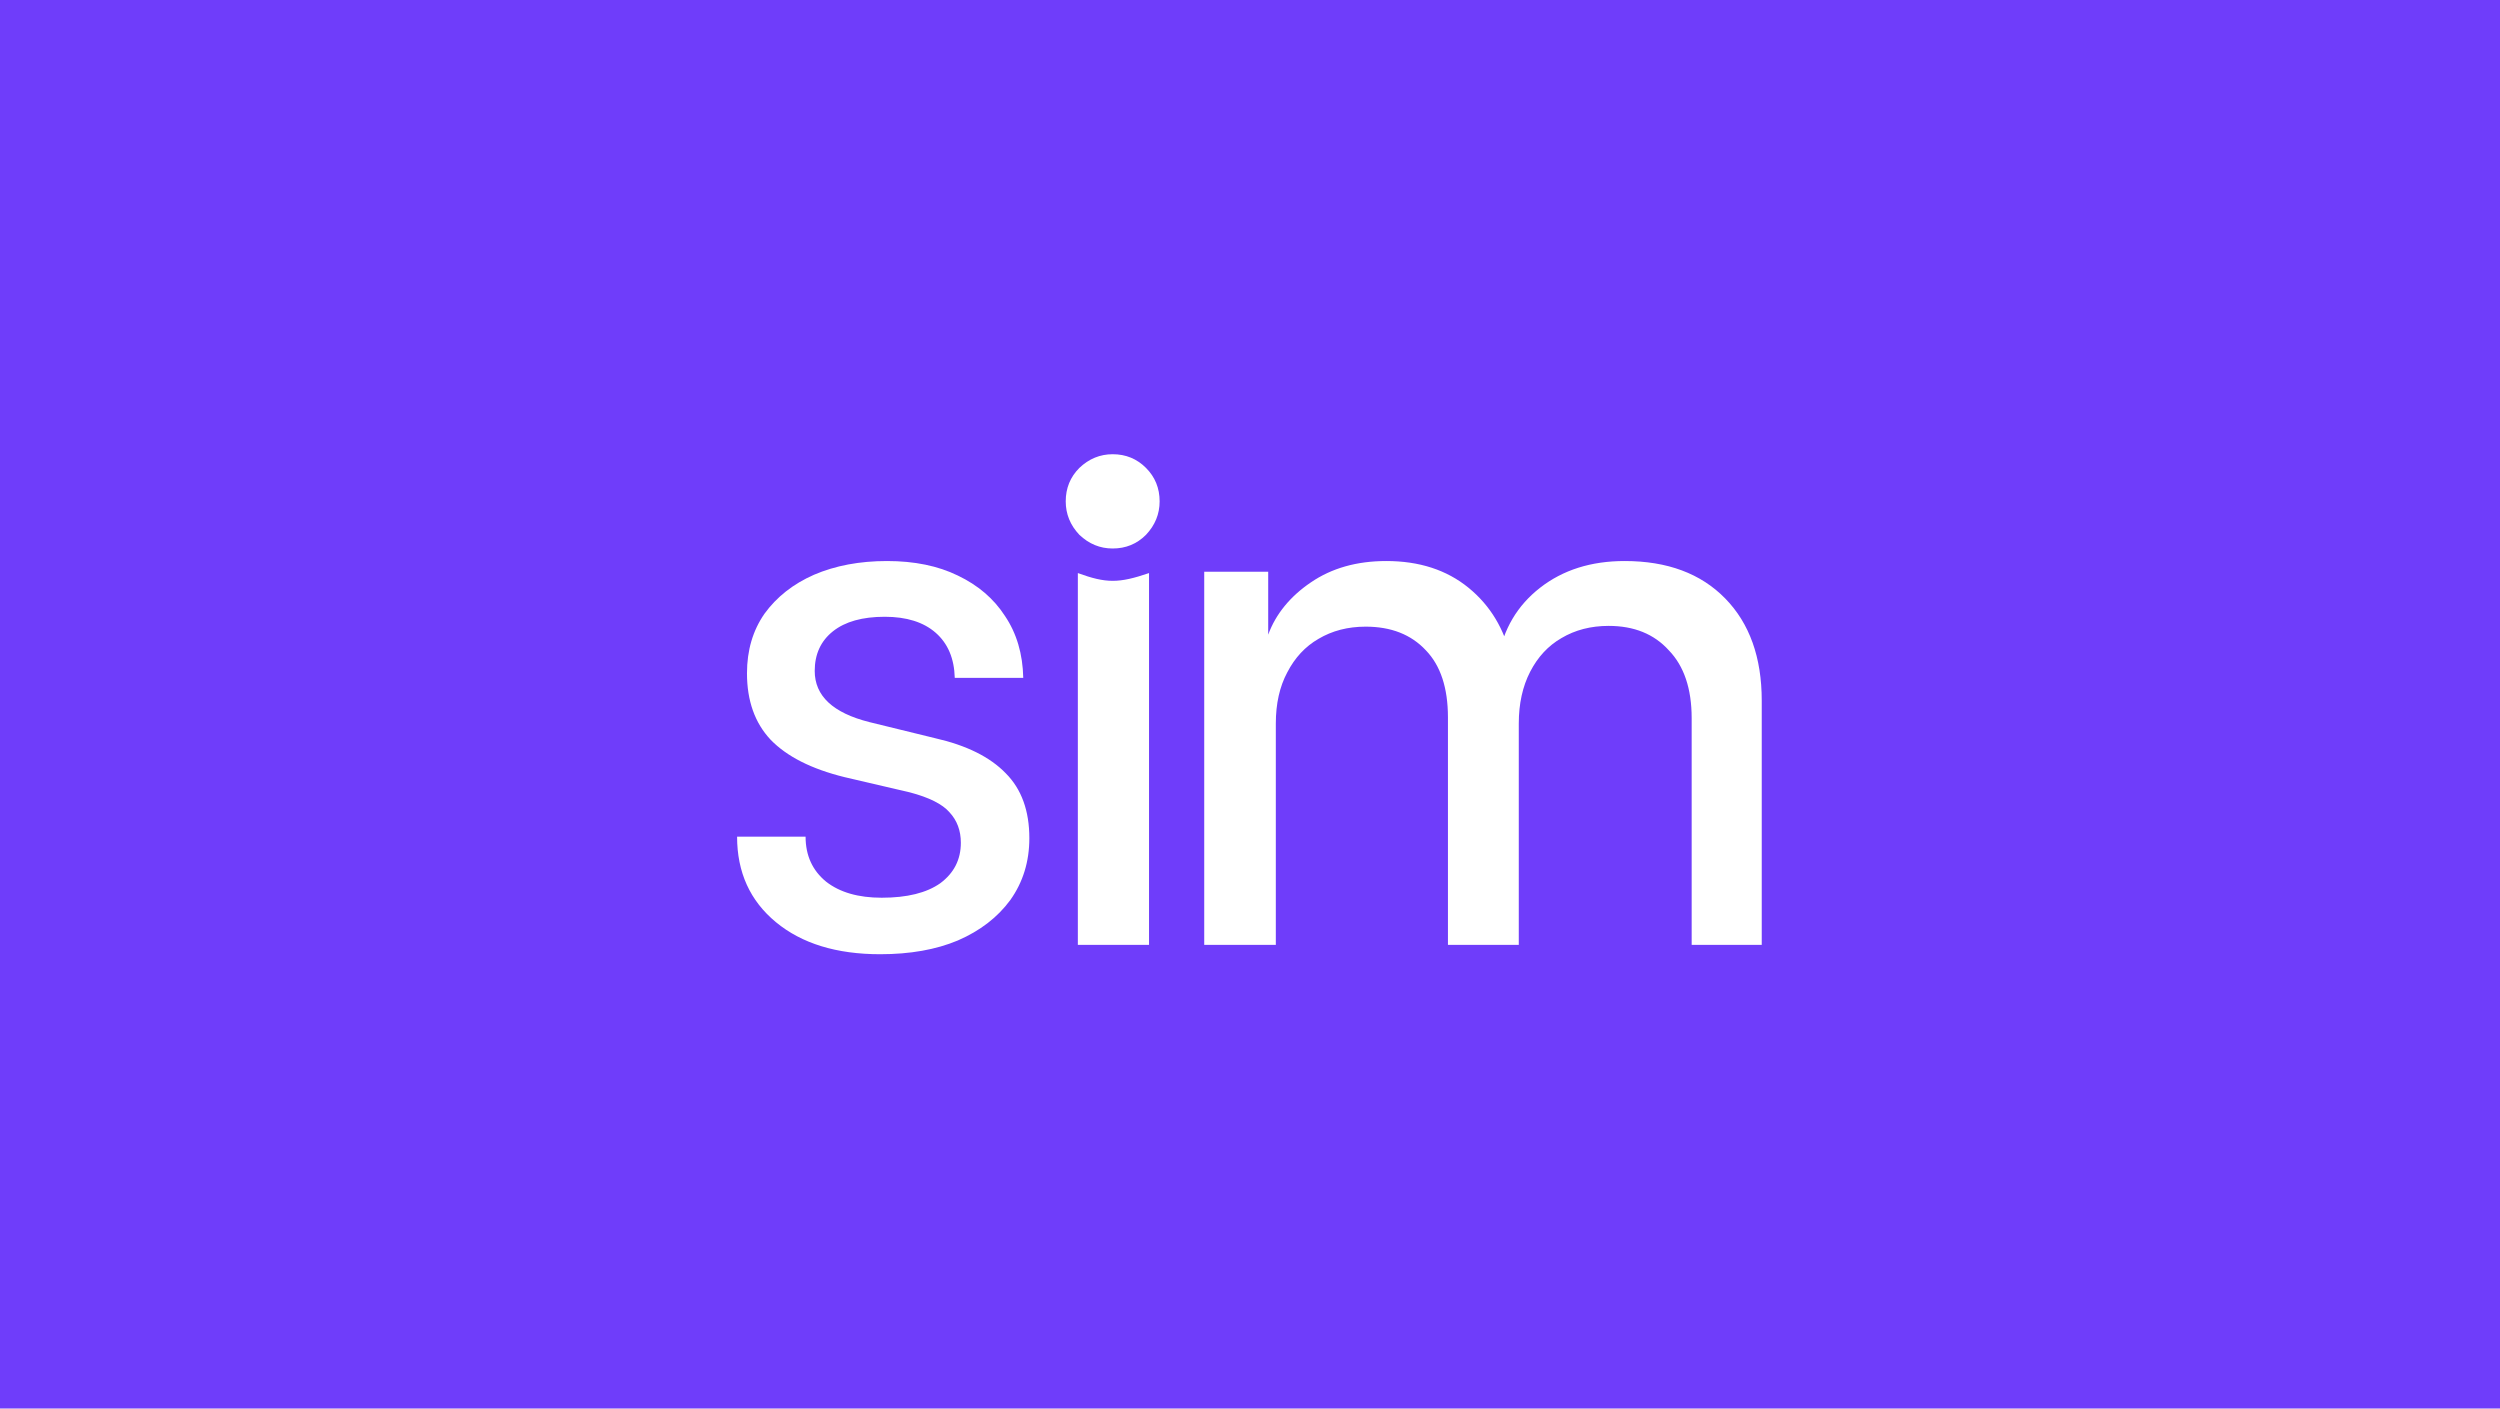
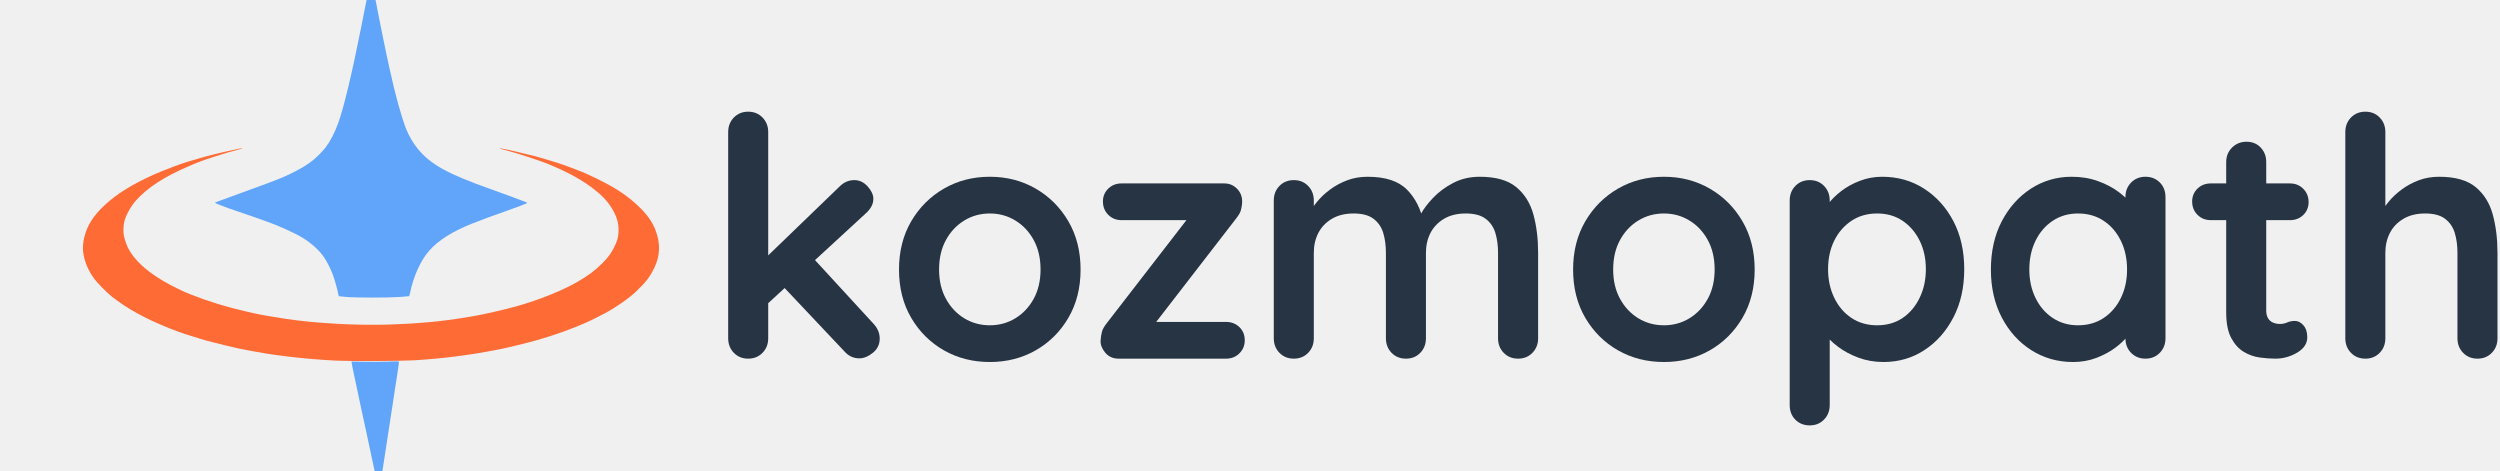
- <svg xmlns="http://www.w3.org/2000/svg" width="2130" height="1200" viewBox="0 0 2130 1200" fill="none">
-   <g clip-path="url(#clip0_1184_318)">
-     <path d="M2130 0H0V1200H2130V0Z" fill="#6F3DFA" />
-     <path d="M628 712.826H686.359C686.359 728.87 692.195 741.663 703.868 751.205C715.539 760.311 731.318 764.864 751.203 764.864C772.818 764.864 789.461 760.745 801.132 752.504C812.804 743.832 818.641 732.34 818.641 718.029C818.641 707.622 815.398 698.948 808.914 692.01C802.862 685.072 791.622 679.433 775.195 675.097L719.43 662.088C691.331 655.15 670.365 644.524 656.531 630.213C643.13 615.903 636.43 597.039 636.43 573.622C636.43 554.107 641.401 537.195 651.343 522.884C661.719 508.574 675.768 497.515 693.492 489.71C711.648 481.903 732.399 478 755.742 478C779.086 478 799.187 482.12 816.047 490.36C833.338 498.599 846.739 510.092 856.249 524.835C866.193 539.58 871.379 557.142 871.812 577.524H813.453C813.02 561.046 807.617 548.253 797.241 539.145C786.867 530.039 772.385 525.486 753.797 525.486C734.776 525.486 720.078 529.605 709.704 537.844C699.327 546.085 694.141 557.359 694.141 571.67C694.141 592.919 709.704 607.446 740.829 615.253L796.593 628.912C823.396 634.983 843.497 644.958 856.899 658.836C870.298 672.278 877 690.709 877 714.126C877 734.075 871.595 751.637 860.788 766.815C849.981 781.56 835.068 793.052 816.047 801.292C797.458 809.097 775.412 813 749.906 813C712.729 813 683.117 803.894 661.07 785.68C639.024 767.466 628 743.181 628 712.826Z" fill="white" />
-     <path d="M918.324 805V488.257C942.504 497.069 953.168 497.069 978.968 488.257V805H918.324ZM948.001 467.32C937.248 467.32 927.786 463.433 919.614 455.661C911.871 447.455 908 437.955 908 427.159C908 415.933 911.871 406.432 919.614 398.659C927.786 390.887 937.248 387 948.001 387C959.183 387 968.645 390.887 976.388 398.659C984.129 406.432 988 415.933 988 427.159C988 437.955 984.129 447.455 976.388 455.661C968.645 463.433 959.183 467.32 948.001 467.32Z" fill="white" />
-     <path d="M1087 805H1026V487.102H1080.51V540.74C1087 522.971 1099.54 507.904 1116.85 496.203C1134.58 484.068 1156 478 1181.09 478C1209.21 478 1232.57 485.585 1251.17 500.753C1269.77 515.923 1281.89 536.076 1287.51 561.213H1276.48C1280.8 536.076 1292.7 515.923 1312.17 500.753C1331.64 485.585 1355.65 478 1384.2 478C1420.54 478 1449.09 488.618 1469.85 509.856C1490.62 531.092 1501 560.13 1501 596.968V805H1441.3V611.921C1441.3 586.784 1434.81 567.498 1421.83 554.062C1409.29 540.192 1392.2 533.258 1370.57 533.258C1355.43 533.258 1342.02 536.725 1330.34 543.661C1319.09 550.161 1310.22 559.696 1303.73 572.265C1297.24 584.833 1294 599.569 1294 616.471V805H1233.65V611.27C1233.65 586.133 1227.38 567.064 1214.83 554.062C1202.29 540.626 1185.2 533.909 1163.57 533.909C1148.43 533.909 1135.02 537.376 1123.34 544.31C1112.09 550.812 1103.22 560.347 1096.73 572.914C1090.24 585.05 1087 599.569 1087 616.471V805Z" fill="white" />
+ <svg xmlns="http://www.w3.org/2000/svg" zoomAndPan="magnify" viewBox="160 308 850 160" preserveAspectRatio="xMidYMid meet" version="1.0">
+   <defs>
+     <g />
+   </defs>
+   <path fill="#60a5fa" d="M 285.031 305.988 C 284.457 308.883 283.391 314.242 282.664 317.902 C 279.703 332.855 276.883 344.625 275.035 349.723 C 273.801 353.133 272.352 355.938 270.68 358.16 C 270.277 358.695 269.281 359.797 268.461 360.617 C 266.336 362.738 264.418 364.109 261.047 365.922 C 257.305 367.934 255.203 368.797 245.121 372.449 C 239.352 374.539 238.688 374.785 236.074 375.762 C 234.668 376.289 233.426 376.746 233.312 376.781 C 232.898 376.906 233.23 377.113 234.859 377.742 C 237.449 378.742 237.973 378.93 241.195 380.004 C 242.855 380.555 245.52 381.473 247.113 382.047 C 248.711 382.621 250.426 383.234 250.926 383.406 C 254.527 384.652 260.305 387.277 262.832 388.812 C 265.863 390.656 268.633 393.18 270.207 395.527 C 271.145 396.926 272.336 399.254 273.027 401.039 C 273.762 402.938 274.715 406.305 275.055 408.23 C 275.098 408.469 275.168 408.684 275.211 408.711 C 275.258 408.738 276.363 408.852 277.676 408.961 C 281.078 409.25 292.012 409.25 296.074 408.961 C 297.621 408.852 298.961 408.738 299.047 408.703 C 299.133 408.672 299.266 408.328 299.344 407.941 C 300.531 401.977 303.023 396.461 306.031 393.121 C 309.18 389.625 313.746 386.75 320.395 384.066 C 323.285 382.902 327.855 381.219 332.344 379.66 C 335.262 378.645 339.055 377.199 339.215 377.043 C 339.281 376.977 339.219 376.895 339.047 376.828 C 338.895 376.77 338.234 376.508 337.578 376.246 C 336.922 375.98 335.562 375.473 334.562 375.109 C 333.562 374.75 331.691 374.07 330.41 373.598 C 329.125 373.125 327.641 372.586 327.109 372.398 C 312.207 367.125 306.543 364.012 302.09 358.652 C 300.59 356.844 299.07 354.277 298.148 351.996 C 296.547 348.023 294.238 339.664 292.504 331.551 C 292 329.203 291.785 328.219 291.285 325.977 C 290.742 323.535 287.973 309.652 286.82 303.57 C 286.395 301.324 286.254 300.727 286.156 300.727 C 286.113 300.727 285.609 303.094 285.031 305.988 M 291.035 430.965 C 289.629 431.016 286.469 431.023 284.012 430.988 L 279.543 430.918 L 279.543 431.191 C 279.547 431.512 280.035 433.965 280.668 436.805 C 280.918 437.93 281.309 439.773 281.535 440.898 C 281.762 442.027 282.254 444.355 282.629 446.074 C 283 447.793 283.512 450.148 283.762 451.305 C 284.012 452.465 284.289 453.719 284.375 454.094 C 284.465 454.469 284.926 456.645 285.402 458.926 C 285.875 461.211 286.34 463.383 286.43 463.758 C 286.574 464.359 286.875 465.75 287.172 467.172 C 287.297 467.777 288.121 471.383 288.516 473.062 C 288.688 473.801 288.879 474.402 288.938 474.402 C 289.062 474.402 289.051 474.48 290.172 467.172 C 291.066 461.32 291.391 459.238 291.664 457.504 C 291.824 456.504 292.109 454.637 292.297 453.352 C 292.484 452.07 292.738 450.406 292.859 449.656 C 292.977 448.906 293.207 447.422 293.371 446.359 C 293.531 445.297 293.785 443.633 293.934 442.664 C 294.086 441.691 294.266 440.492 294.336 439.988 C 294.406 439.488 294.645 437.98 294.867 436.637 C 295.375 433.523 295.691 431.164 295.621 430.98 C 295.559 430.816 295.172 430.816 291.035 430.965 " fill-opacity="1" fill-rule="evenodd" />
+   <path fill="#ff6b35" d="M 241.426 358.523 C 234.266 360.047 231.078 360.828 227.086 362.027 C 225.867 362.395 224.383 362.832 223.789 362.996 C 221.773 363.559 215.586 365.902 212.469 367.285 C 205.27 370.473 199.656 373.934 195.781 377.57 C 193.309 379.891 192.047 381.383 190.793 383.457 C 188.871 386.637 187.895 390.617 188.277 393.715 C 188.664 396.867 189.977 400 192.129 402.895 C 193.148 404.27 196.422 407.582 197.969 408.801 C 203.188 412.926 209.277 416.285 217.527 419.594 C 219.051 420.207 222.332 421.41 222.988 421.598 C 223.211 421.66 224.438 422.047 225.723 422.453 C 229.539 423.672 231.117 424.105 236.305 425.363 C 239.766 426.203 242.078 426.711 244.098 427.07 C 244.785 427.195 246.043 427.422 246.887 427.578 C 254.703 429.027 264.262 430.09 274.141 430.609 C 278.719 430.852 295.801 430.781 300.879 430.5 C 304.535 430.297 310.227 429.785 313.566 429.359 C 320.332 428.496 323.266 428.027 330.066 426.723 C 332.281 426.301 339.887 424.426 342.754 423.598 C 348.777 421.859 353.762 420.078 359.141 417.746 C 361.117 416.887 365.793 414.512 367.449 413.52 C 371.012 411.391 374.207 409.078 376.152 407.223 C 379.605 403.926 380.895 402.27 382.418 399.16 C 384.469 394.988 384.621 390.82 382.895 386.309 C 381.883 383.664 380.309 381.348 377.832 378.859 C 373.25 374.258 368.426 371.184 359.199 366.996 C 357.414 366.188 351.574 363.988 349.527 363.355 C 345.883 362.23 343.086 361.398 341.957 361.105 C 340.547 360.738 336.281 359.715 334.902 359.41 C 334.402 359.297 333.508 359.098 332.91 358.965 C 330.789 358.488 329.691 358.332 329.961 358.539 C 329.988 358.559 331.238 358.895 332.742 359.289 C 335.633 360.039 344.098 362.805 346.113 363.652 C 350.781 365.621 353.02 366.68 355.555 368.121 C 358.965 370.051 360.727 371.27 363.473 373.582 C 366.262 375.93 368.297 378.703 369.539 381.844 C 370.215 383.555 370.461 385.523 370.242 387.527 C 370.094 388.938 369.93 389.539 369.297 391.012 C 368.223 393.512 366.98 395.32 364.953 397.344 C 362.23 400.055 360.195 401.586 356.297 403.848 C 351.281 406.762 343.199 410.004 335.699 412.109 C 331.41 413.312 324.195 414.961 320.738 415.527 C 320.141 415.621 318.863 415.832 317.891 415.992 C 310.039 417.289 302.395 418.008 293.141 418.324 C 281.512 418.727 267.453 417.969 257.012 416.383 C 252.348 415.676 248.418 414.984 246.375 414.516 C 245.688 414.355 244.66 414.121 244.098 413.996 C 237.246 412.445 231.012 410.547 224.957 408.156 C 220.469 406.383 215.695 403.852 212.117 401.352 C 207.953 398.438 205.102 395.414 203.492 392.207 C 202.898 391.016 202.203 388.84 202.047 387.672 C 201.875 386.402 201.98 384.473 202.281 383.301 C 202.848 381.078 204.465 378.148 206.184 376.219 C 210.102 371.82 215.797 368.113 224.129 364.531 C 227.57 363.051 228.609 362.664 232.605 361.367 C 236.668 360.051 238.191 359.602 240.57 359.008 C 242.203 358.602 242.82 358.375 242.215 358.402 C 242.062 358.406 241.707 358.461 241.426 358.523 " fill-opacity="1" fill-rule="evenodd" />
+   <g fill="#273444" fill-opacity="1">
+     <g transform="translate(399.0677, 429.942)">
+       <g>
+         <path d="M 15.312 0 C 13.352 0 11.727 -0.66 10.438 -1.984 C 9.156 -3.305 8.516 -4.953 8.516 -6.922 L 8.516 -77.047 C 8.516 -79.016 9.156 -80.66 10.438 -81.984 C 11.727 -83.305 13.352 -83.969 15.312 -83.969 C 17.281 -83.969 18.906 -83.305 20.188 -81.984 C 21.477 -80.66 22.125 -79.016 22.125 -77.047 L 22.125 -6.922 C 22.125 -4.953 21.477 -3.305 20.188 -1.984 C 18.906 -0.66 17.281 0 15.312 0 Z M 51.406 -60.703 C 53.145 -60.703 54.656 -59.984 55.938 -58.547 C 57.227 -57.109 57.875 -55.707 57.875 -54.344 C 57.875 -52.531 56.961 -50.832 55.141 -49.25 L 20.984 -17.812 L 20.422 -33.469 L 46.406 -58.547 C 47.844 -59.984 49.508 -60.703 51.406 -60.703 Z M 53.109 -0.109 C 51.141 -0.109 49.473 -0.867 48.109 -2.391 L 27.125 -24.625 L 37.438 -34.156 L 57.875 -11.922 C 59.312 -10.398 60.031 -8.695 60.031 -6.812 C 60.031 -4.844 59.254 -3.234 57.703 -1.984 C 56.148 -0.734 54.617 -0.109 53.109 -0.109 Z M 53.109 -0.109 " />
+       </g>
+     </g>
  </g>
-   <defs>
-     <clipPath id="clip0_1184_318">
-       <rect width="2130" height="1200" fill="white" />
-     </clipPath>
-   </defs>
+   <g fill="#273444" fill-opacity="1">
+     <g transform="translate(461.1307, 429.942)">
+       <g>
+         <path d="M 66.266 -30.297 C 66.266 -24.086 64.883 -18.617 62.125 -13.891 C 59.363 -9.172 55.656 -5.484 51 -2.828 C 46.352 -0.18 41.156 1.141 35.406 1.141 C 29.656 1.141 24.453 -0.18 19.797 -2.828 C 15.148 -5.484 11.441 -9.172 8.672 -13.891 C 5.91 -18.617 4.531 -24.086 4.531 -30.297 C 4.531 -36.492 5.91 -41.957 8.672 -46.688 C 11.441 -51.414 15.148 -55.125 19.797 -57.812 C 24.453 -60.5 29.656 -61.844 35.406 -61.844 C 41.156 -61.844 46.352 -60.5 51 -57.812 C 55.656 -55.125 59.363 -51.414 62.125 -46.688 C 64.883 -41.957 66.266 -36.492 66.266 -30.297 Z M 52.656 -30.297 C 52.656 -34.148 51.879 -37.492 50.328 -40.328 C 48.773 -43.172 46.691 -45.383 44.078 -46.969 C 41.473 -48.562 38.582 -49.359 35.406 -49.359 C 32.227 -49.359 29.332 -48.562 26.719 -46.969 C 24.113 -45.383 22.035 -43.172 20.484 -40.328 C 18.93 -37.492 18.156 -34.148 18.156 -30.297 C 18.156 -26.516 18.93 -23.203 20.484 -20.359 C 22.035 -17.523 24.113 -15.312 26.719 -13.719 C 29.332 -12.133 32.227 -11.344 35.406 -11.344 C 38.582 -11.344 41.473 -12.133 44.078 -13.719 C 46.691 -15.312 48.773 -17.523 50.328 -20.359 C 51.879 -23.203 52.656 -26.516 52.656 -30.297 Z M 52.656 -30.297 " />
+       </g>
+     </g>
+   </g>
+   <g fill="#273444" fill-opacity="1">
+     <g transform="translate(530.7957, 429.942)">
+       <g>
+         <path d="M 46.062 -12.484 C 47.883 -12.484 49.398 -11.895 50.609 -10.719 C 51.816 -9.551 52.422 -8.055 52.422 -6.234 C 52.422 -4.492 51.816 -3.02 50.609 -1.812 C 49.398 -0.602 47.883 0 46.062 0 L 9.531 0 C 7.633 0 6.117 -0.676 4.984 -2.031 C 3.859 -3.395 3.332 -4.758 3.406 -6.125 C 3.477 -7.258 3.629 -8.258 3.859 -9.125 C 4.086 -10 4.656 -11.004 5.562 -12.141 L 33.812 -48.672 L 33.594 -47.094 L 10.547 -47.094 C 8.734 -47.094 7.223 -47.695 6.016 -48.906 C 4.805 -50.113 4.203 -51.625 4.203 -53.438 C 4.203 -55.176 4.805 -56.633 6.016 -57.812 C 7.223 -58.988 8.734 -59.578 10.547 -59.578 L 45.5 -59.578 C 47.238 -59.578 48.711 -58.93 49.922 -57.641 C 51.129 -56.359 51.66 -54.734 51.516 -52.766 C 51.441 -52.004 51.305 -51.242 51.109 -50.484 C 50.922 -49.734 50.41 -48.828 49.578 -47.766 L 21.781 -11.797 L 21.781 -12.484 Z M 46.062 -12.484 " />
+       </g>
+     </g>
+   </g>
+   <g fill="#273444" fill-opacity="1">
+     <g transform="translate(585.7109, 429.942)">
+       <g>
+         <path d="M 39.266 -61.844 C 45.316 -61.844 49.781 -60.383 52.656 -57.469 C 55.531 -54.562 57.422 -50.801 58.328 -46.188 L 56.391 -47.203 L 57.297 -49.016 C 58.203 -50.754 59.602 -52.625 61.5 -54.625 C 63.395 -56.633 65.68 -58.336 68.359 -59.734 C 71.047 -61.141 74.055 -61.844 77.391 -61.844 C 82.836 -61.844 86.977 -60.672 89.812 -58.328 C 92.645 -55.984 94.594 -52.863 95.656 -48.969 C 96.719 -45.07 97.25 -40.738 97.25 -35.969 L 97.25 -6.922 C 97.25 -4.953 96.602 -3.305 95.312 -1.984 C 94.031 -0.66 92.406 0 90.438 0 C 88.469 0 86.836 -0.66 85.547 -1.984 C 84.266 -3.305 83.625 -4.953 83.625 -6.922 L 83.625 -35.969 C 83.625 -38.469 83.32 -40.719 82.719 -42.719 C 82.113 -44.727 81.016 -46.336 79.422 -47.547 C 77.836 -48.754 75.57 -49.359 72.625 -49.359 C 69.75 -49.359 67.289 -48.754 65.25 -47.547 C 63.207 -46.336 61.672 -44.727 60.641 -42.719 C 59.617 -40.719 59.109 -38.469 59.109 -35.969 L 59.109 -6.922 C 59.109 -4.953 58.469 -3.305 57.188 -1.984 C 55.906 -0.66 54.281 0 52.312 0 C 50.344 0 48.711 -0.66 47.422 -1.984 C 46.141 -3.305 45.5 -4.953 45.5 -6.922 L 45.5 -35.969 C 45.5 -38.469 45.195 -40.719 44.594 -42.719 C 43.988 -44.727 42.891 -46.336 41.297 -47.547 C 39.711 -48.754 37.445 -49.359 34.5 -49.359 C 31.625 -49.359 29.164 -48.754 27.125 -47.547 C 25.082 -46.336 23.547 -44.727 22.516 -42.719 C 21.492 -40.719 20.984 -38.469 20.984 -35.969 L 20.984 -6.922 C 20.984 -4.953 20.344 -3.305 19.062 -1.984 C 17.781 -0.66 16.156 0 14.188 0 C 12.219 0 10.586 -0.66 9.297 -1.984 C 8.016 -3.305 7.375 -4.953 7.375 -6.922 L 7.375 -53.781 C 7.375 -55.75 8.016 -57.395 9.297 -58.719 C 10.586 -60.039 12.219 -60.703 14.188 -60.703 C 16.156 -60.703 17.781 -60.039 19.062 -58.719 C 20.344 -57.395 20.984 -55.75 20.984 -53.781 L 20.984 -48.906 L 19.297 -49.25 C 19.973 -50.531 20.914 -51.906 22.125 -53.375 C 23.332 -54.852 24.805 -56.234 26.547 -57.516 C 28.285 -58.805 30.211 -59.848 32.328 -60.641 C 34.453 -61.441 36.766 -61.844 39.266 -61.844 Z M 39.266 -61.844 " />
+       </g>
+     </g>
+   </g>
+   <g fill="#273444" fill-opacity="1">
+     <g transform="translate(690.3219, 429.942)">
+       <g>
+         <path d="M 66.266 -30.297 C 66.266 -24.086 64.883 -18.617 62.125 -13.891 C 59.363 -9.172 55.656 -5.484 51 -2.828 C 46.352 -0.18 41.156 1.141 35.406 1.141 C 29.656 1.141 24.453 -0.18 19.797 -2.828 C 15.148 -5.484 11.441 -9.172 8.672 -13.891 C 5.91 -18.617 4.531 -24.086 4.531 -30.297 C 4.531 -36.492 5.91 -41.957 8.672 -46.688 C 11.441 -51.414 15.148 -55.125 19.797 -57.812 C 24.453 -60.5 29.656 -61.844 35.406 -61.844 C 41.156 -61.844 46.352 -60.5 51 -57.812 C 55.656 -55.125 59.363 -51.414 62.125 -46.688 C 64.883 -41.957 66.266 -36.492 66.266 -30.297 Z M 52.656 -30.297 C 52.656 -34.148 51.879 -37.492 50.328 -40.328 C 48.773 -43.172 46.691 -45.383 44.078 -46.969 C 41.473 -48.562 38.582 -49.359 35.406 -49.359 C 32.227 -49.359 29.332 -48.562 26.719 -46.969 C 24.113 -45.383 22.035 -43.172 20.484 -40.328 C 18.93 -37.492 18.156 -34.148 18.156 -30.297 C 18.156 -26.516 18.93 -23.203 20.484 -20.359 C 22.035 -17.523 24.113 -15.312 26.719 -13.719 C 29.332 -12.133 32.227 -11.344 35.406 -11.344 C 38.582 -11.344 41.473 -12.133 44.078 -13.719 C 46.691 -15.312 48.773 -17.523 50.328 -20.359 C 51.879 -23.203 52.656 -26.516 52.656 -30.297 Z M 52.656 -30.297 " />
+       </g>
+     </g>
+   </g>
+   <g fill="#273444" fill-opacity="1">
+     <g transform="translate(761.1216, 429.942)">
+       <g>
+         <path d="M 38.812 -61.844 C 44.102 -61.844 48.848 -60.5 53.047 -57.812 C 57.242 -55.125 60.57 -51.438 63.031 -46.75 C 65.488 -42.062 66.719 -36.613 66.719 -30.406 C 66.719 -24.207 65.488 -18.742 63.031 -14.016 C 60.57 -9.285 57.281 -5.578 53.156 -2.891 C 49.031 -0.203 44.398 1.141 39.266 1.141 C 36.234 1.141 33.395 0.648 30.75 -0.328 C 28.102 -1.316 25.773 -2.566 23.766 -4.078 C 21.766 -5.598 20.211 -7.129 19.109 -8.672 C 18.016 -10.223 17.469 -11.531 17.469 -12.594 L 20.984 -14.062 L 20.984 15.766 C 20.984 17.734 20.344 19.379 19.062 20.703 C 17.781 22.023 16.156 22.688 14.188 22.688 C 12.219 22.688 10.586 22.039 9.297 20.75 C 8.016 19.469 7.375 17.805 7.375 15.766 L 7.375 -53.781 C 7.375 -55.75 8.016 -57.395 9.297 -58.719 C 10.586 -60.039 12.219 -60.703 14.188 -60.703 C 16.156 -60.703 17.781 -60.039 19.062 -58.719 C 20.344 -57.395 20.984 -55.75 20.984 -53.781 L 20.984 -48.219 L 19.062 -49.25 C 19.062 -50.227 19.586 -51.414 20.641 -52.812 C 21.703 -54.219 23.141 -55.617 24.953 -57.016 C 26.773 -58.41 28.875 -59.562 31.25 -60.469 C 33.633 -61.383 36.156 -61.844 38.812 -61.844 Z M 37.109 -49.359 C 33.773 -49.359 30.859 -48.523 28.359 -46.859 C 25.867 -45.191 23.922 -42.941 22.516 -40.109 C 21.117 -37.273 20.422 -34.039 20.422 -30.406 C 20.422 -26.852 21.117 -23.617 22.516 -20.703 C 23.922 -17.797 25.867 -15.508 28.359 -13.844 C 30.859 -12.176 33.773 -11.344 37.109 -11.344 C 40.43 -11.344 43.32 -12.176 45.781 -13.844 C 48.238 -15.508 50.164 -17.797 51.562 -20.703 C 52.969 -23.617 53.672 -26.852 53.672 -30.406 C 53.672 -34.039 52.969 -37.273 51.562 -40.109 C 50.164 -42.941 48.238 -45.191 45.781 -46.859 C 43.32 -48.523 40.43 -49.359 37.109 -49.359 Z M 37.109 -49.359 " />
+       </g>
+     </g>
+   </g>
+   <g fill="#273444" fill-opacity="1">
+     <g transform="translate(832.3751, 429.942)">
+       <g>
+         <path d="M 57.078 -61.844 C 59.047 -61.844 60.672 -61.195 61.953 -59.906 C 63.242 -58.625 63.891 -56.961 63.891 -54.922 L 63.891 -6.922 C 63.891 -4.953 63.242 -3.305 61.953 -1.984 C 60.672 -0.66 59.047 0 57.078 0 C 55.109 0 53.477 -0.66 52.188 -1.984 C 50.906 -3.305 50.266 -4.953 50.266 -6.922 L 50.266 -12.484 L 52.766 -11.453 C 52.766 -10.473 52.234 -9.281 51.172 -7.875 C 50.109 -6.477 48.672 -5.098 46.859 -3.734 C 45.047 -2.379 42.91 -1.227 40.453 -0.281 C 37.992 0.664 35.328 1.141 32.453 1.141 C 27.234 1.141 22.504 -0.203 18.266 -2.891 C 14.035 -5.578 10.688 -9.285 8.219 -14.016 C 5.758 -18.742 4.531 -24.172 4.531 -30.297 C 4.531 -36.492 5.758 -41.957 8.219 -46.688 C 10.688 -51.414 14 -55.125 18.156 -57.812 C 22.312 -60.5 26.926 -61.844 32 -61.844 C 35.25 -61.844 38.234 -61.348 40.953 -60.359 C 43.68 -59.379 46.047 -58.129 48.047 -56.609 C 50.055 -55.098 51.609 -53.566 52.703 -52.016 C 53.797 -50.473 54.344 -49.172 54.344 -48.109 L 50.266 -46.641 L 50.266 -54.922 C 50.266 -56.891 50.906 -58.535 52.188 -59.859 C 53.477 -61.18 55.109 -61.844 57.078 -61.844 Z M 34.156 -11.344 C 37.477 -11.344 40.391 -12.176 42.891 -13.844 C 45.391 -15.508 47.336 -17.781 48.734 -20.656 C 50.129 -23.531 50.828 -26.742 50.828 -30.297 C 50.828 -33.93 50.129 -37.18 48.734 -40.047 C 47.336 -42.922 45.391 -45.191 42.891 -46.859 C 40.391 -48.523 37.477 -49.359 34.156 -49.359 C 30.906 -49.359 28.031 -48.523 25.531 -46.859 C 23.031 -45.191 21.082 -42.922 19.688 -40.047 C 18.289 -37.18 17.594 -33.93 17.594 -30.297 C 17.594 -26.742 18.289 -23.531 19.688 -20.656 C 21.082 -17.781 23.031 -15.508 25.531 -13.844 C 28.031 -12.176 30.906 -11.344 34.156 -11.344 Z M 34.156 -11.344 " />
+       </g>
+     </g>
+   </g>
+   <g fill="#273444" fill-opacity="1">
+     <g transform="translate(903.6286, 429.942)">
+       <g>
+         <path d="M 8.062 -59.578 L 34.953 -59.578 C 36.766 -59.578 38.273 -58.969 39.484 -57.75 C 40.691 -56.539 41.297 -55.031 41.297 -53.219 C 41.297 -51.477 40.691 -50.02 39.484 -48.844 C 38.273 -47.676 36.766 -47.094 34.953 -47.094 L 8.062 -47.094 C 6.238 -47.094 4.723 -47.695 3.516 -48.906 C 2.305 -50.113 1.703 -51.625 1.703 -53.438 C 1.703 -55.176 2.305 -56.633 3.516 -57.812 C 4.723 -58.988 6.238 -59.578 8.062 -59.578 Z M 20.203 -73.75 C 22.16 -73.75 23.766 -73.086 25.016 -71.766 C 26.266 -70.441 26.891 -68.797 26.891 -66.828 L 26.891 -16.344 C 26.891 -15.281 27.098 -14.406 27.516 -13.719 C 27.93 -13.039 28.5 -12.551 29.219 -12.25 C 29.938 -11.945 30.711 -11.797 31.547 -11.797 C 32.453 -11.797 33.281 -11.969 34.031 -12.312 C 34.789 -12.656 35.664 -12.828 36.656 -12.828 C 37.707 -12.828 38.664 -12.332 39.531 -11.344 C 40.406 -10.363 40.844 -9.004 40.844 -7.266 C 40.844 -5.141 39.688 -3.395 37.375 -2.031 C 35.07 -0.676 32.598 0 29.953 0 C 28.367 0 26.609 -0.129 24.672 -0.391 C 22.742 -0.66 20.93 -1.305 19.234 -2.328 C 17.535 -3.348 16.117 -4.914 14.984 -7.031 C 13.848 -9.156 13.281 -12.066 13.281 -15.766 L 13.281 -66.828 C 13.281 -68.797 13.941 -70.441 15.266 -71.766 C 16.586 -73.086 18.234 -73.75 20.203 -73.75 Z M 20.203 -73.75 " />
+       </g>
+     </g>
+   </g>
+   <g fill="#273444" fill-opacity="1">
+     <g transform="translate(950.0342, 429.942)">
+       <g>
+         <path d="M 39.266 -61.844 C 44.711 -61.844 48.852 -60.672 51.688 -58.328 C 54.52 -55.984 56.461 -52.863 57.516 -48.969 C 58.578 -45.07 59.109 -40.738 59.109 -35.969 L 59.109 -6.922 C 59.109 -4.953 58.469 -3.305 57.188 -1.984 C 55.906 -0.66 54.281 0 52.312 0 C 50.344 0 48.711 -0.66 47.422 -1.984 C 46.141 -3.305 45.5 -4.953 45.5 -6.922 L 45.5 -35.969 C 45.5 -38.469 45.195 -40.719 44.594 -42.719 C 43.988 -44.727 42.891 -46.336 41.297 -47.547 C 39.711 -48.754 37.445 -49.359 34.5 -49.359 C 31.625 -49.359 29.164 -48.754 27.125 -47.547 C 25.082 -46.336 23.547 -44.727 22.516 -42.719 C 21.492 -40.719 20.984 -38.469 20.984 -35.969 L 20.984 -6.922 C 20.984 -4.953 20.344 -3.305 19.062 -1.984 C 17.781 -0.66 16.156 0 14.188 0 C 12.219 0 10.586 -0.66 9.297 -1.984 C 8.016 -3.305 7.375 -4.953 7.375 -6.922 L 7.375 -77.047 C 7.375 -79.016 8.016 -80.66 9.297 -81.984 C 10.586 -83.305 12.219 -83.969 14.188 -83.969 C 16.156 -83.969 17.781 -83.305 19.062 -81.984 C 20.344 -80.66 20.984 -79.016 20.984 -77.047 L 20.984 -48.906 L 19.297 -49.25 C 19.973 -50.531 20.914 -51.906 22.125 -53.375 C 23.332 -54.852 24.805 -56.234 26.547 -57.516 C 28.285 -58.805 30.211 -59.848 32.328 -60.641 C 34.453 -61.441 36.766 -61.844 39.266 -61.844 Z M 39.266 -61.844 " />
+       </g>
+     </g>
+   </g>
</svg>
